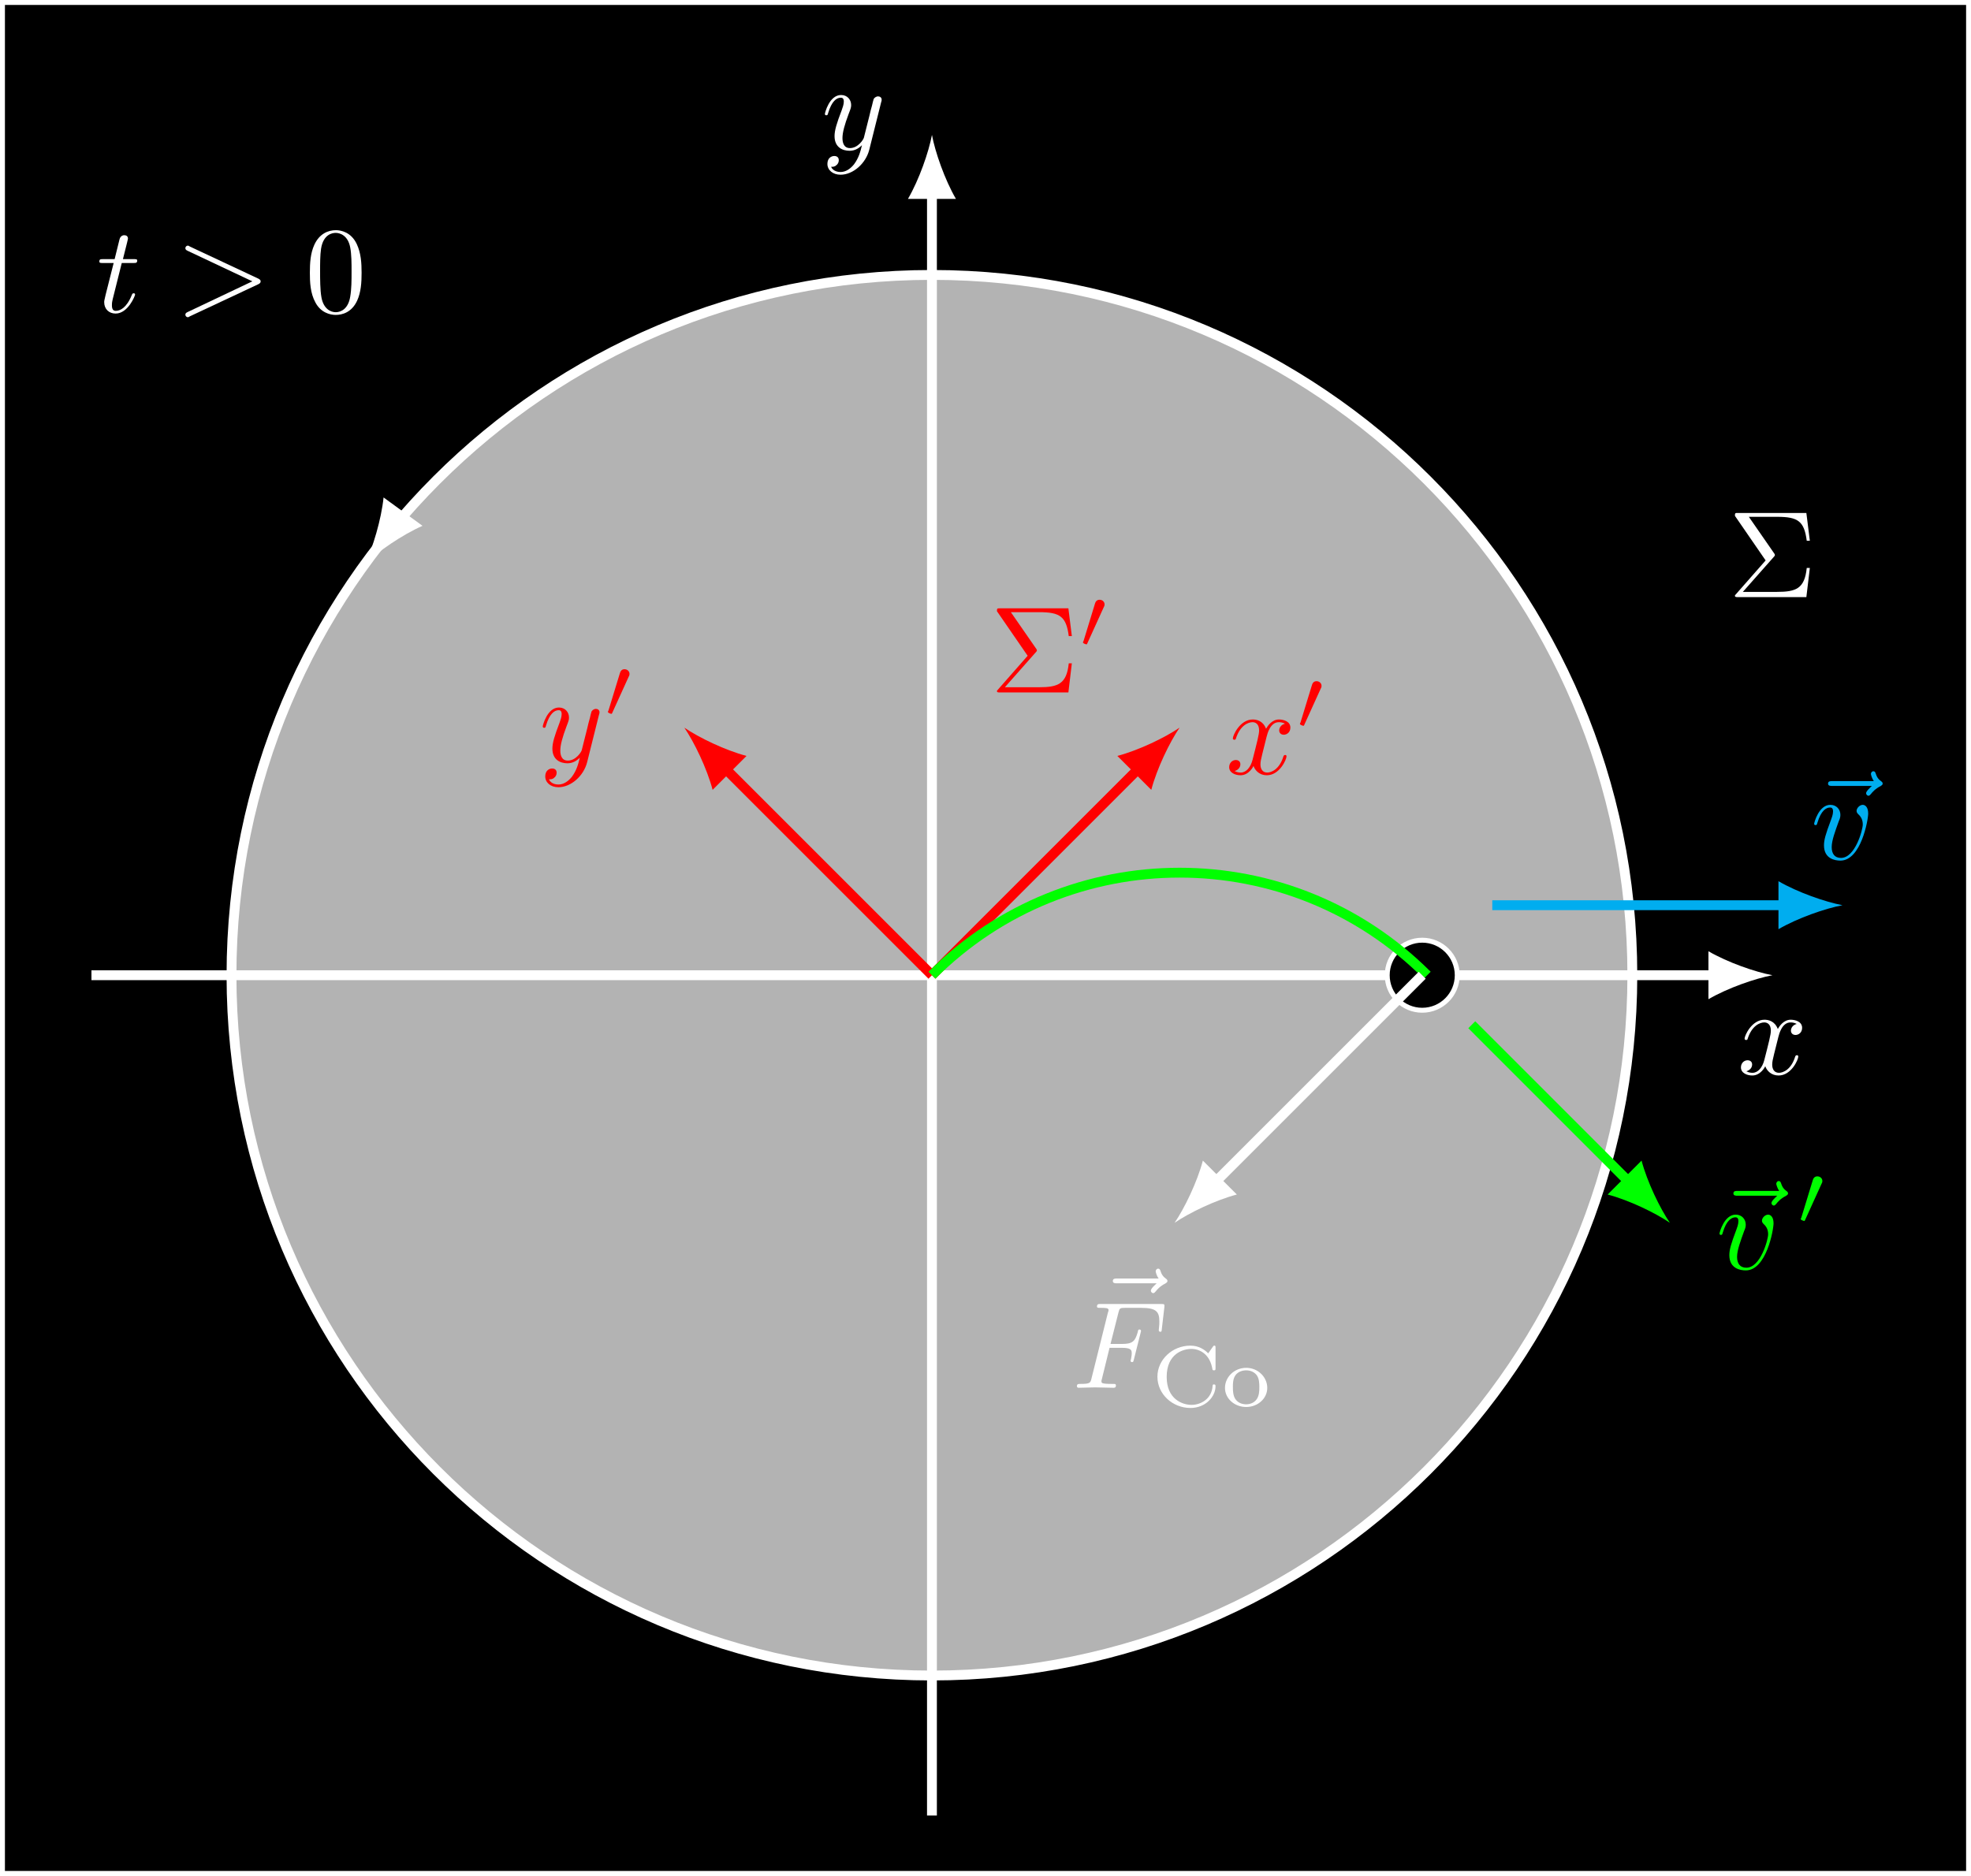
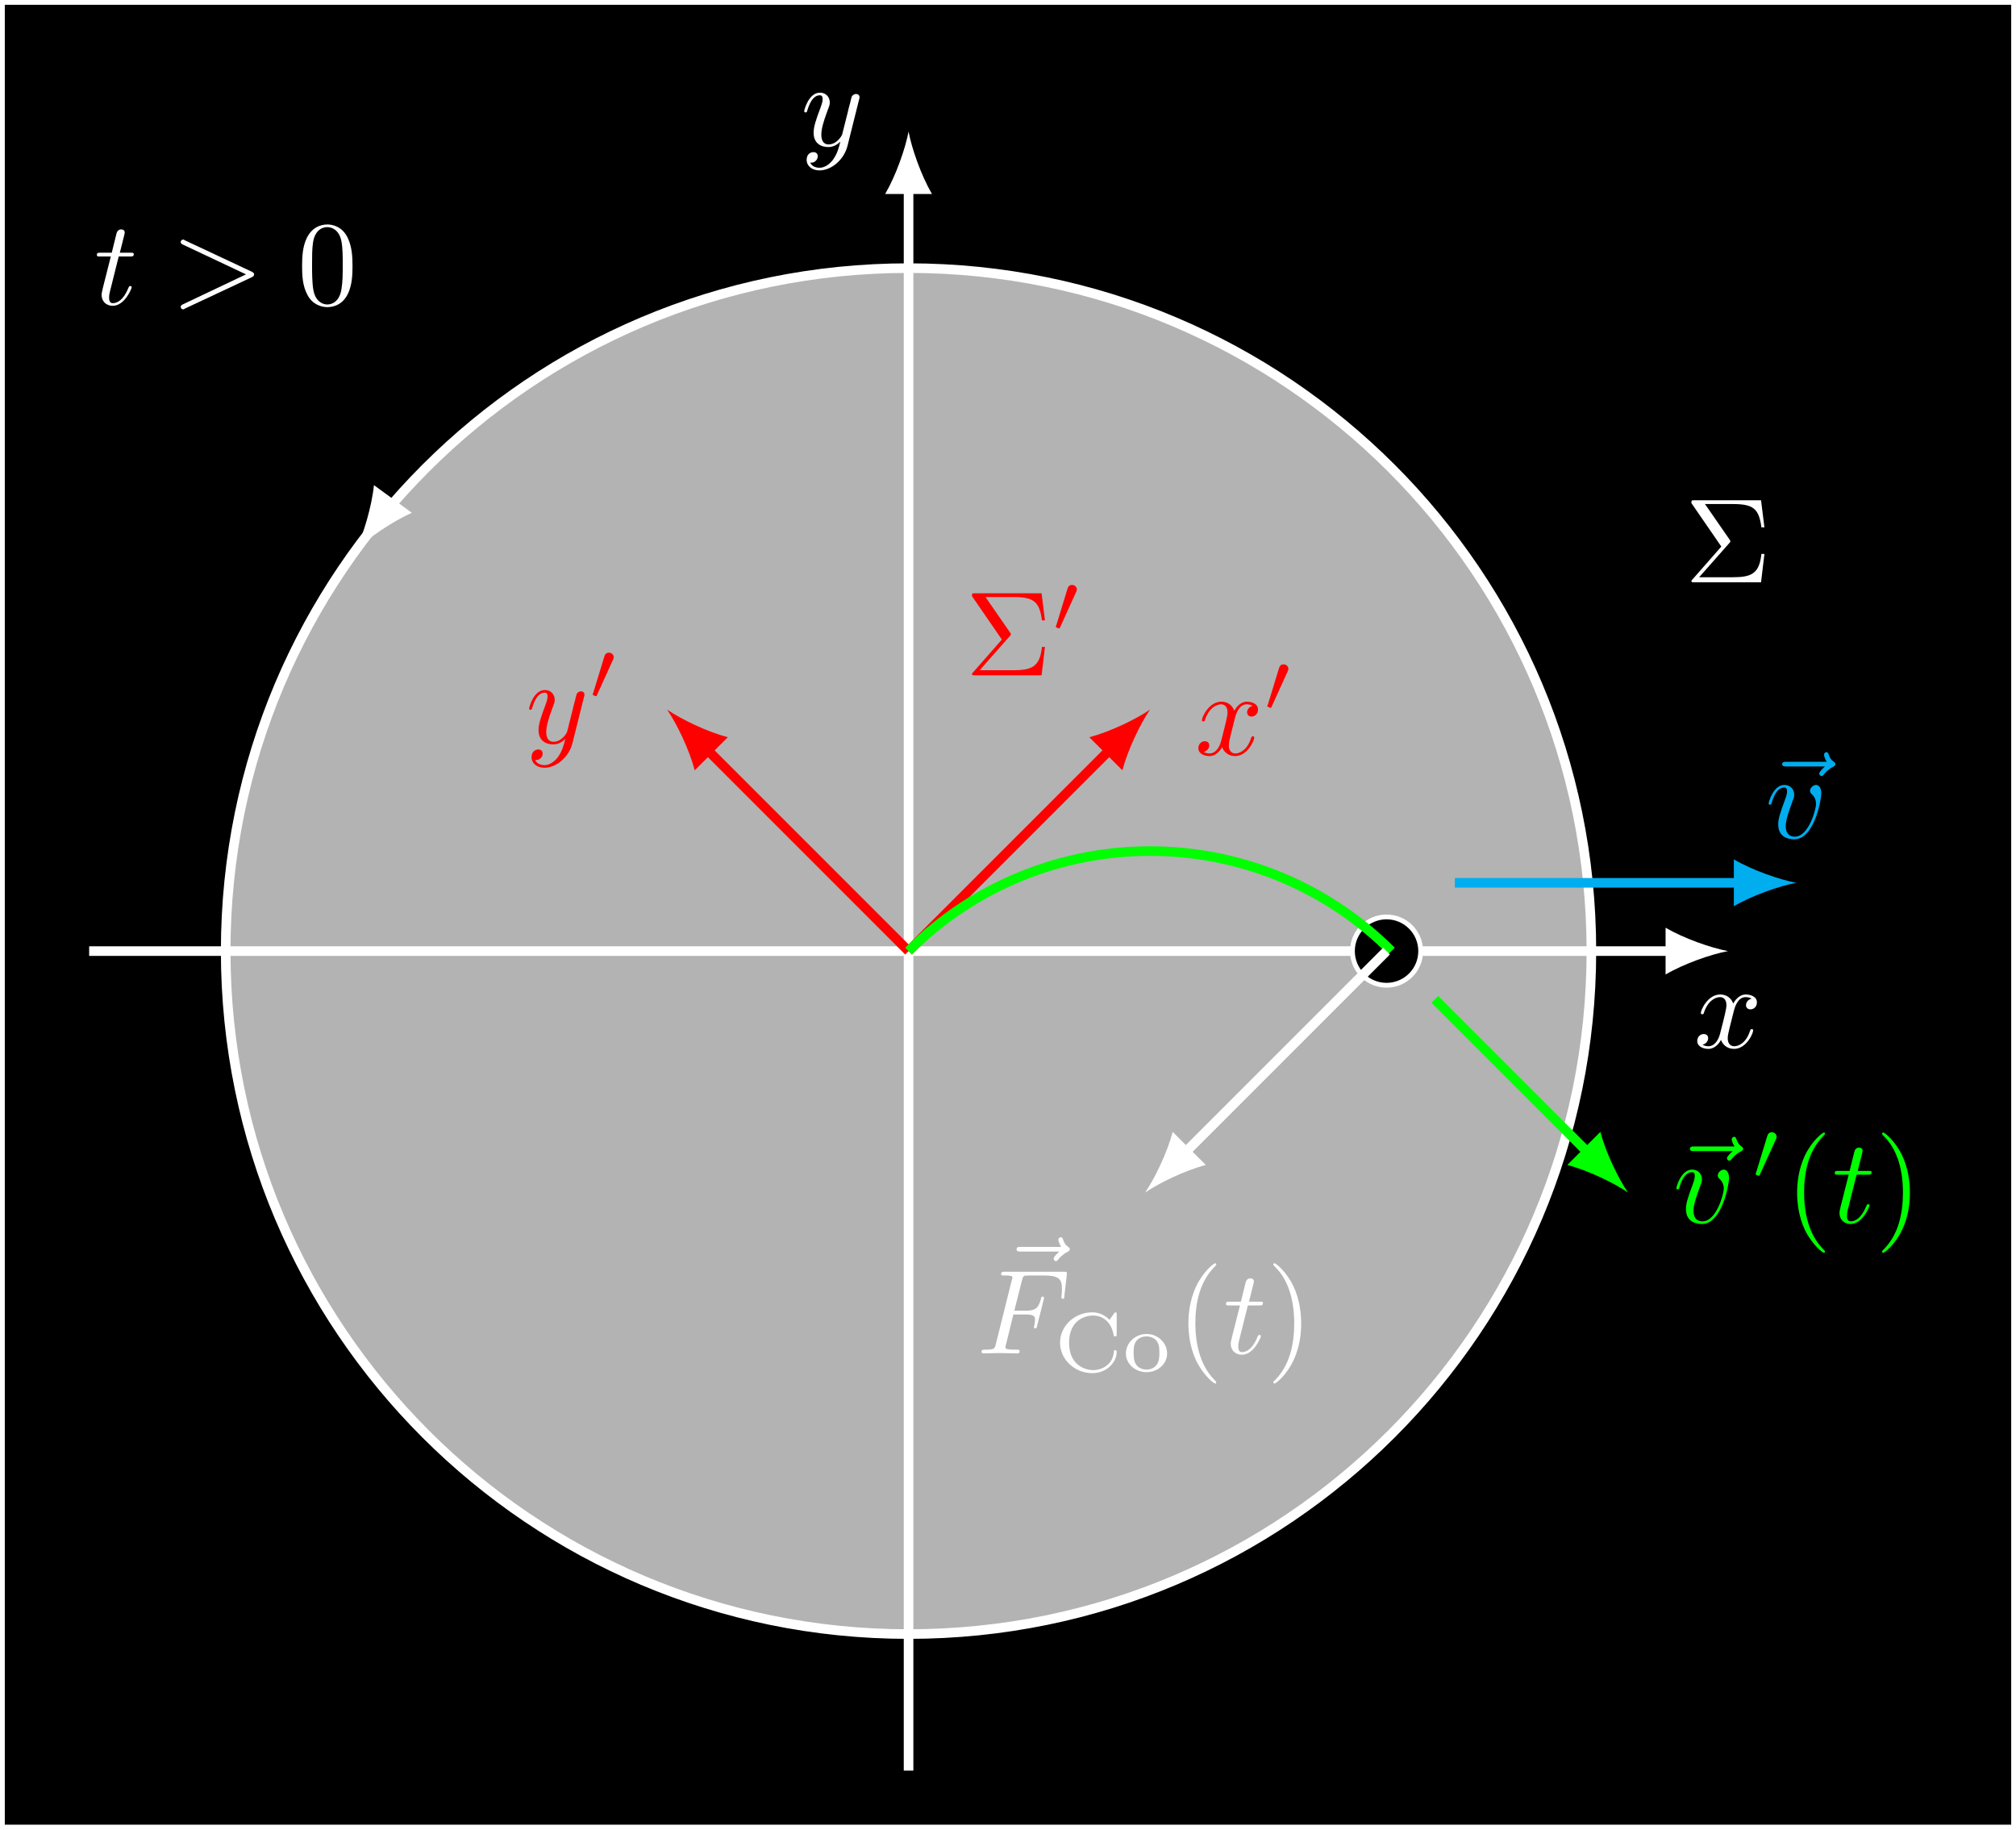
- <svg xmlns="http://www.w3.org/2000/svg" xmlns:xlink="http://www.w3.org/1999/xlink" width="159.537pt" height="151.872pt" viewBox="0 0 159.537 151.872" version="1.1">
+ <svg xmlns="http://www.w3.org/2000/svg" xmlns:xlink="http://www.w3.org/1999/xlink" width="167.379pt" height="151.872pt" viewBox="0 0 167.379 151.872" version="1.1">
  <defs>
    <g>
      <symbol overflow="visible" id="glyph0-0">
        <path style="stroke:none;" d="" />
      </symbol>
      <symbol overflow="visible" id="glyph0-1">
        <path style="stroke:none;" d="M 2.047 -3.984 L 2.984 -3.984 C 3.188 -3.984 3.297 -3.984 3.297 -4.188 C 3.297 -4.297 3.188 -4.297 3.016 -4.297 L 2.141 -4.297 C 2.5 -5.719 2.547 -5.906 2.547 -5.969 C 2.547 -6.141 2.422 -6.234 2.25 -6.234 C 2.219 -6.234 1.938 -6.234 1.859 -5.875 L 1.469 -4.297 L 0.531 -4.297 C 0.328 -4.297 0.234 -4.297 0.234 -4.109 C 0.234 -3.984 0.312 -3.984 0.516 -3.984 L 1.391 -3.984 C 0.672 -1.156 0.625 -0.984 0.625 -0.812 C 0.625 -0.266 1 0.109 1.547 0.109 C 2.562 0.109 3.125 -1.344 3.125 -1.422 C 3.125 -1.531 3.047 -1.531 3.016 -1.531 C 2.922 -1.531 2.906 -1.5 2.859 -1.391 C 2.438 -0.344 1.906 -0.109 1.562 -0.109 C 1.359 -0.109 1.25 -0.234 1.25 -0.562 C 1.25 -0.812 1.281 -0.875 1.312 -1.047 Z M 2.047 -3.984 " />
      </symbol>
      <symbol overflow="visible" id="glyph0-2">
        <path style="stroke:none;" d="M 6.734 -2.266 C 6.844 -2.328 6.922 -2.375 6.922 -2.5 C 6.922 -2.609 6.844 -2.656 6.734 -2.719 L 1.203 -5.312 C 1.078 -5.391 1.062 -5.391 1.031 -5.391 C 0.922 -5.391 0.828 -5.297 0.828 -5.188 C 0.828 -5.094 0.875 -5.031 1.016 -4.969 L 6.25 -2.5 L 1.016 -0.016 C 0.875 0.047 0.828 0.109 0.828 0.203 C 0.828 0.312 0.922 0.406 1.031 0.406 C 1.062 0.406 1.078 0.406 1.203 0.328 Z M 6.734 -2.266 " />
      </symbol>
      <symbol overflow="visible" id="glyph0-3">
        <path style="stroke:none;" d="M 3.328 -3.016 C 3.391 -3.266 3.625 -4.188 4.312 -4.188 C 4.359 -4.188 4.609 -4.188 4.812 -4.062 C 4.531 -4 4.344 -3.766 4.344 -3.516 C 4.344 -3.359 4.453 -3.172 4.719 -3.172 C 4.938 -3.172 5.25 -3.344 5.25 -3.75 C 5.25 -4.266 4.672 -4.406 4.328 -4.406 C 3.75 -4.406 3.406 -3.875 3.281 -3.656 C 3.031 -4.312 2.5 -4.406 2.203 -4.406 C 1.172 -4.406 0.594 -3.125 0.594 -2.875 C 0.594 -2.766 0.703 -2.766 0.719 -2.766 C 0.797 -2.766 0.828 -2.797 0.844 -2.875 C 1.188 -3.938 1.844 -4.188 2.188 -4.188 C 2.375 -4.188 2.719 -4.094 2.719 -3.516 C 2.719 -3.203 2.547 -2.547 2.188 -1.141 C 2.031 -0.531 1.672 -0.109 1.234 -0.109 C 1.172 -0.109 0.953 -0.109 0.734 -0.234 C 0.984 -0.297 1.203 -0.5 1.203 -0.781 C 1.203 -1.047 0.984 -1.125 0.844 -1.125 C 0.531 -1.125 0.297 -0.875 0.297 -0.547 C 0.297 -0.094 0.781 0.109 1.219 0.109 C 1.891 0.109 2.25 -0.594 2.266 -0.641 C 2.391 -0.281 2.75 0.109 3.344 0.109 C 4.375 0.109 4.938 -1.172 4.938 -1.422 C 4.938 -1.531 4.859 -1.531 4.828 -1.531 C 4.734 -1.531 4.719 -1.484 4.688 -1.422 C 4.359 -0.344 3.688 -0.109 3.375 -0.109 C 2.984 -0.109 2.828 -0.422 2.828 -0.766 C 2.828 -0.984 2.875 -1.203 2.984 -1.641 Z M 3.328 -3.016 " />
      </symbol>
      <symbol overflow="visible" id="glyph0-4">
        <path style="stroke:none;" d="M 4.844 -3.797 C 4.891 -3.938 4.891 -3.953 4.891 -4.031 C 4.891 -4.203 4.75 -4.297 4.594 -4.297 C 4.5 -4.297 4.344 -4.234 4.25 -4.094 C 4.234 -4.031 4.141 -3.734 4.109 -3.547 C 4.031 -3.297 3.969 -3.016 3.906 -2.75 L 3.453 -0.953 C 3.422 -0.812 2.984 -0.109 2.328 -0.109 C 1.828 -0.109 1.719 -0.547 1.719 -0.922 C 1.719 -1.375 1.891 -2 2.219 -2.875 C 2.375 -3.281 2.422 -3.391 2.422 -3.594 C 2.422 -4.031 2.109 -4.406 1.609 -4.406 C 0.656 -4.406 0.297 -2.953 0.297 -2.875 C 0.297 -2.766 0.391 -2.766 0.406 -2.766 C 0.516 -2.766 0.516 -2.797 0.562 -2.953 C 0.844 -3.891 1.234 -4.188 1.578 -4.188 C 1.656 -4.188 1.828 -4.188 1.828 -3.875 C 1.828 -3.625 1.719 -3.359 1.656 -3.172 C 1.25 -2.109 1.078 -1.547 1.078 -1.078 C 1.078 -0.188 1.703 0.109 2.297 0.109 C 2.688 0.109 3.016 -0.062 3.297 -0.344 C 3.172 0.172 3.047 0.672 2.656 1.203 C 2.391 1.531 2.016 1.828 1.562 1.828 C 1.422 1.828 0.969 1.797 0.797 1.406 C 0.953 1.406 1.094 1.406 1.219 1.281 C 1.328 1.203 1.422 1.062 1.422 0.875 C 1.422 0.562 1.156 0.531 1.062 0.531 C 0.828 0.531 0.5 0.688 0.5 1.172 C 0.5 1.672 0.938 2.047 1.562 2.047 C 2.578 2.047 3.609 1.141 3.891 0.016 Z M 4.844 -3.797 " />
      </symbol>
      <symbol overflow="visible" id="glyph0-5">
        <path style="stroke:none;" d="M 5.359 -5.938 C 5.219 -5.797 4.891 -5.516 4.891 -5.344 C 4.891 -5.25 4.984 -5.141 5.078 -5.141 C 5.172 -5.141 5.219 -5.219 5.281 -5.281 C 5.391 -5.422 5.625 -5.703 6.062 -5.922 C 6.125 -5.969 6.234 -6.016 6.234 -6.125 C 6.234 -6.234 6.156 -6.281 6.094 -6.328 C 5.875 -6.484 5.766 -6.656 5.688 -6.891 C 5.656 -6.984 5.625 -7.125 5.484 -7.125 C 5.344 -7.125 5.281 -6.984 5.281 -6.906 C 5.281 -6.859 5.359 -6.547 5.516 -6.328 L 2.156 -6.328 C 2 -6.328 1.812 -6.328 1.812 -6.125 C 1.812 -5.938 2 -5.938 2.156 -5.938 Z M 5.359 -5.938 " />
      </symbol>
      <symbol overflow="visible" id="glyph0-6">
        <path style="stroke:none;" d="M 4.672 -3.703 C 4.672 -4.25 4.406 -4.406 4.234 -4.406 C 3.984 -4.406 3.734 -4.141 3.734 -3.922 C 3.734 -3.797 3.781 -3.734 3.891 -3.625 C 4.109 -3.422 4.234 -3.172 4.234 -2.812 C 4.234 -2.391 3.625 -0.109 2.469 -0.109 C 1.953 -0.109 1.719 -0.453 1.719 -0.984 C 1.719 -1.531 2 -2.266 2.297 -3.094 C 2.375 -3.266 2.422 -3.406 2.422 -3.594 C 2.422 -4.031 2.109 -4.406 1.609 -4.406 C 0.672 -4.406 0.297 -2.953 0.297 -2.875 C 0.297 -2.766 0.391 -2.766 0.406 -2.766 C 0.516 -2.766 0.516 -2.797 0.562 -2.953 C 0.859 -3.953 1.281 -4.188 1.578 -4.188 C 1.656 -4.188 1.828 -4.188 1.828 -3.875 C 1.828 -3.625 1.719 -3.344 1.656 -3.172 C 1.219 -2.016 1.094 -1.562 1.094 -1.125 C 1.094 -0.047 1.969 0.109 2.422 0.109 C 4.094 0.109 4.672 -3.188 4.672 -3.703 Z M 4.672 -3.703 " />
      </symbol>
      <symbol overflow="visible" id="glyph0-7">
        <path style="stroke:none;" d="M 3.016 -3.234 L 3.984 -3.234 C 4.734 -3.234 4.812 -3.078 4.812 -2.797 C 4.812 -2.719 4.812 -2.609 4.75 -2.297 C 4.719 -2.25 4.719 -2.219 4.719 -2.188 C 4.719 -2.109 4.781 -2.078 4.828 -2.078 C 4.938 -2.078 4.938 -2.109 4.984 -2.281 L 5.531 -4.453 C 5.562 -4.562 5.562 -4.578 5.562 -4.609 C 5.562 -4.625 5.547 -4.719 5.438 -4.719 C 5.344 -4.719 5.328 -4.672 5.297 -4.5 C 5.078 -3.734 4.859 -3.547 4 -3.547 L 3.094 -3.547 L 3.734 -6.078 C 3.828 -6.438 3.844 -6.469 4.281 -6.469 L 5.594 -6.469 C 6.812 -6.469 7.047 -6.141 7.047 -5.375 C 7.047 -5.141 7.047 -5.109 7.016 -4.828 C 7 -4.703 7 -4.688 7 -4.656 C 7 -4.609 7.031 -4.531 7.125 -4.531 C 7.234 -4.531 7.234 -4.594 7.25 -4.781 L 7.453 -6.516 C 7.484 -6.781 7.438 -6.781 7.188 -6.781 L 2.297 -6.781 C 2.109 -6.781 2 -6.781 2 -6.578 C 2 -6.469 2.094 -6.469 2.281 -6.469 C 2.656 -6.469 2.938 -6.469 2.938 -6.297 C 2.938 -6.25 2.938 -6.234 2.875 -6.047 L 1.562 -0.781 C 1.469 -0.391 1.453 -0.312 0.656 -0.312 C 0.484 -0.312 0.375 -0.312 0.375 -0.125 C 0.375 0 0.5 0 0.531 0 C 0.812 0 1.562 -0.031 1.844 -0.031 C 2.172 -0.031 3 0 3.328 0 C 3.422 0 3.531 0 3.531 -0.188 C 3.531 -0.266 3.484 -0.297 3.484 -0.297 C 3.453 -0.312 3.422 -0.312 3.203 -0.312 C 2.984 -0.312 2.938 -0.312 2.688 -0.328 C 2.391 -0.359 2.359 -0.406 2.359 -0.531 C 2.359 -0.547 2.359 -0.609 2.406 -0.75 Z M 3.016 -3.234 " />
      </symbol>
      <symbol overflow="visible" id="glyph1-0">
        <path style="stroke:none;" d="" />
      </symbol>
      <symbol overflow="visible" id="glyph1-1">
        <path style="stroke:none;" d="M 4.578 -3.188 C 4.578 -3.984 4.531 -4.781 4.188 -5.516 C 3.734 -6.484 2.906 -6.641 2.5 -6.641 C 1.891 -6.641 1.172 -6.375 0.75 -5.453 C 0.438 -4.766 0.391 -3.984 0.391 -3.188 C 0.391 -2.438 0.422 -1.547 0.844 -0.781 C 1.266 0.016 2 0.219 2.484 0.219 C 3.016 0.219 3.781 0.016 4.219 -0.938 C 4.531 -1.625 4.578 -2.406 4.578 -3.188 Z M 2.484 0 C 2.094 0 1.5 -0.25 1.328 -1.203 C 1.219 -1.797 1.219 -2.719 1.219 -3.312 C 1.219 -3.953 1.219 -4.609 1.297 -5.141 C 1.484 -6.328 2.234 -6.422 2.484 -6.422 C 2.812 -6.422 3.469 -6.234 3.656 -5.25 C 3.766 -4.688 3.766 -3.938 3.766 -3.312 C 3.766 -2.562 3.766 -1.891 3.656 -1.25 C 3.5 -0.297 2.938 0 2.484 0 Z M 2.484 0 " />
      </symbol>
      <symbol overflow="visible" id="glyph1-2">
+         <path style="stroke:none;" d="M 3.297 2.391 C 3.297 2.359 3.297 2.344 3.125 2.172 C 1.891 0.922 1.562 -0.969 1.562 -2.5 C 1.562 -4.234 1.938 -5.969 3.172 -7.203 C 3.297 -7.328 3.297 -7.344 3.297 -7.375 C 3.297 -7.453 3.266 -7.484 3.203 -7.484 C 3.094 -7.484 2.203 -6.797 1.609 -5.531 C 1.109 -4.438 0.984 -3.328 0.984 -2.5 C 0.984 -1.719 1.094 -0.516 1.641 0.625 C 2.25 1.844 3.094 2.5 3.203 2.5 C 3.266 2.5 3.297 2.469 3.297 2.391 Z M 3.297 2.391 " />
+       </symbol>
+       <symbol overflow="visible" id="glyph1-3">
+         <path style="stroke:none;" d="M 2.875 -2.5 C 2.875 -3.266 2.766 -4.469 2.219 -5.609 C 1.625 -6.828 0.766 -7.484 0.672 -7.484 C 0.609 -7.484 0.562 -7.438 0.562 -7.375 C 0.562 -7.344 0.562 -7.328 0.75 -7.141 C 1.734 -6.156 2.297 -4.578 2.297 -2.5 C 2.297 -0.781 1.938 0.969 0.703 2.219 C 0.562 2.344 0.562 2.359 0.562 2.391 C 0.562 2.453 0.609 2.5 0.672 2.5 C 0.766 2.5 1.672 1.812 2.25 0.547 C 2.766 -0.547 2.875 -1.656 2.875 -2.5 Z M 2.875 -2.5 " />
+       </symbol>
+       <symbol overflow="visible" id="glyph1-4">
        <path style="stroke:none;" d="M 3.703 -3.25 C 3.797 -3.344 3.797 -3.391 3.797 -3.406 C 3.797 -3.453 3.766 -3.516 3.734 -3.547 L 1.688 -6.5 L 3.984 -6.5 C 5.672 -6.5 6.172 -6.141 6.375 -4.562 L 6.625 -4.562 L 6.344 -6.812 L 0.812 -6.812 C 0.578 -6.812 0.562 -6.812 0.562 -6.578 L 3.047 -2.969 L 0.672 -0.266 C 0.562 -0.156 0.562 -0.141 0.562 -0.109 C 0.562 0 0.672 0 0.812 0 L 6.344 0 L 6.625 -2.359 L 6.375 -2.359 C 6.203 -0.688 5.516 -0.422 3.953 -0.422 L 1.203 -0.422 Z M 3.703 -3.25 " />
      </symbol>
      <symbol overflow="visible" id="glyph2-0">
        <path style="stroke:none;" d="" />
      </symbol>
      <symbol overflow="visible" id="glyph2-1">
        <path style="stroke:none;" d="M 2.016 -3.297 C 2.078 -3.406 2.078 -3.469 2.078 -3.516 C 2.078 -3.734 1.891 -3.891 1.672 -3.891 C 1.406 -3.891 1.328 -3.672 1.297 -3.562 L 0.375 -0.547 C 0.359 -0.531 0.328 -0.453 0.328 -0.438 C 0.328 -0.359 0.547 -0.281 0.609 -0.281 C 0.656 -0.281 0.656 -0.297 0.703 -0.406 Z M 2.016 -3.297 " />
      </symbol>
      <symbol overflow="visible" id="glyph3-0">
        <path style="stroke:none;" d="" />
      </symbol>
      <symbol overflow="visible" id="glyph3-1">
        <path style="stroke:none;" d="M 5.188 -4.719 C 5.188 -4.844 5.188 -4.906 5.094 -4.906 C 5.062 -4.906 5.031 -4.906 4.969 -4.812 L 4.594 -4.281 C 4.312 -4.578 3.828 -4.906 3.156 -4.906 C 1.688 -4.906 0.484 -3.766 0.484 -2.391 C 0.484 -0.969 1.719 0.141 3.156 0.141 C 4.391 0.141 5.188 -0.781 5.188 -1.625 C 5.188 -1.703 5.172 -1.766 5.062 -1.766 C 5.031 -1.766 4.953 -1.766 4.953 -1.672 C 4.891 -0.547 3.938 -0.109 3.25 -0.109 C 2.516 -0.109 1.234 -0.562 1.234 -2.375 C 1.234 -4.266 2.578 -4.641 3.234 -4.641 C 3.938 -4.641 4.75 -4.188 4.938 -2.984 C 4.953 -2.906 5.016 -2.906 5.062 -2.906 C 5.188 -2.906 5.188 -2.953 5.188 -3.094 Z M 5.188 -4.719 " />
      </symbol>
      <symbol overflow="visible" id="glyph3-2">
        <path style="stroke:none;" d="M 3.688 -1.484 C 3.688 -2.359 2.938 -3.109 1.984 -3.109 C 1.016 -3.109 0.266 -2.359 0.266 -1.484 C 0.266 -0.625 1.031 0.062 1.984 0.062 C 2.922 0.062 3.688 -0.625 3.688 -1.484 Z M 1.984 -0.156 C 1.719 -0.156 1.344 -0.234 1.109 -0.578 C 0.922 -0.859 0.906 -1.219 0.906 -1.547 C 0.906 -1.844 0.906 -2.266 1.156 -2.562 C 1.328 -2.766 1.625 -2.906 1.984 -2.906 C 2.391 -2.906 2.688 -2.719 2.844 -2.5 C 3.031 -2.234 3.047 -1.875 3.047 -1.547 C 3.047 -1.219 3.031 -0.844 2.828 -0.562 C 2.641 -0.297 2.328 -0.156 1.984 -0.156 Z M 1.984 -0.156 " />
      </symbol>
    </g>
    <clipPath id="clip1">
-       <path d="M 0 0 L 159.535 0 L 159.535 151.871 L 0 151.871 Z M 0 0 " />
+       <path d="M 0 0 L 167.379 0 L 167.379 151.871 L 0 151.871 Z M 0 0 " />
    </clipPath>
  </defs>
  <g id="surface1">
    <g clip-path="url(#clip1)" clip-rule="nonzero">
-       <path style="fill-rule:nonzero;fill:rgb(0%,0%,0%);fill-opacity:1;stroke-width:0.399;stroke-linecap:butt;stroke-linejoin:miter;stroke:rgb(100%,100%,100%);stroke-opacity:1;stroke-miterlimit:10;" d="M -75.234 -72.719 L -75.234 78.754 L 83.907 78.754 L 83.907 -72.719 Z M -75.234 -72.719 " transform="matrix(1,0,0,-1,75.433,78.953)" />
+       <path style="fill-rule:nonzero;fill:rgb(0%,0%,0%);fill-opacity:1;stroke-width:0.399;stroke-linecap:butt;stroke-linejoin:miter;stroke:rgb(100%,100%,100%);stroke-opacity:1;stroke-miterlimit:10;" d="M -75.234 -72.719 L -75.234 78.754 L 91.747 78.754 L 91.747 -72.719 Z M -75.234 -72.719 " transform="matrix(1,0,0,-1,75.433,78.953)" />
    </g>
    <g style="fill:rgb(100%,100%,100%);fill-opacity:1;">
      <use xlink:href="#glyph0-1" x="7.809" y="25.276" />
    </g>
    <g style="fill:rgb(100%,100%,100%);fill-opacity:1;">
      <use xlink:href="#glyph0-2" x="14.176" y="25.276" />
    </g>
    <g style="fill:rgb(100%,100%,100%);fill-opacity:1;">
      <use xlink:href="#glyph1-1" x="24.69" y="25.276" />
    </g>
    <path style="fill-rule:nonzero;fill:rgb(70%,70%,70%);fill-opacity:1;stroke-width:0.797;stroke-linecap:butt;stroke-linejoin:miter;stroke:rgb(100%,100%,100%);stroke-opacity:1;stroke-miterlimit:10;" d="M 56.692 -0 C 56.692 31.312 31.313 56.695 0.001 56.695 C -31.312 56.695 -56.695 31.312 -56.695 -0 C -56.695 -31.313 -31.312 -56.695 0.001 -56.695 C 31.313 -56.695 56.692 -31.313 56.692 -0 Z M 56.692 -0 " transform="matrix(1,0,0,-1,75.433,78.953)" />
    <path style=" stroke:none;fill-rule:nonzero;fill:rgb(100%,100%,100%);fill-opacity:1;" d="M 29.562 45.625 C 30.59 44.66 32.547 43.297 34.199 42.57 L 31.047 40.273 C 30.863 42.07 30.168 44.352 29.562 45.625 " />
    <path style="fill:none;stroke-width:0.797;stroke-linecap:butt;stroke-linejoin:miter;stroke:rgb(100%,100%,100%);stroke-opacity:1;stroke-miterlimit:10;" d="M -68.031 -0 L 63.368 -0 " transform="matrix(1,0,0,-1,75.433,78.953)" />
    <path style=" stroke:none;fill-rule:nonzero;fill:rgb(100%,100%,100%);fill-opacity:1;" d="M 143.465 78.953 C 142.082 78.695 139.84 77.918 138.285 77.012 L 138.285 80.895 C 139.84 79.988 142.082 79.211 143.465 78.953 " />
    <g style="fill:rgb(100%,100%,100%);fill-opacity:1;">
      <use xlink:href="#glyph0-3" x="140.618" y="86.962" />
    </g>
    <path style="fill:none;stroke-width:0.797;stroke-linecap:butt;stroke-linejoin:miter;stroke:rgb(100%,100%,100%);stroke-opacity:1;stroke-miterlimit:10;" d="M 0.001 -68.031 L 0.001 63.371 " transform="matrix(1,0,0,-1,75.433,78.953)" />
    <path style=" stroke:none;fill-rule:nonzero;fill:rgb(100%,100%,100%);fill-opacity:1;" d="M 75.434 10.922 C 75.176 12.301 74.398 14.547 73.492 16.102 L 77.375 16.102 C 76.469 14.547 75.691 12.301 75.434 10.922 " />
    <g style="fill:rgb(100%,100%,100%);fill-opacity:1;">
      <use xlink:href="#glyph0-4" x="66.472" y="12.098" />
    </g>
    <path style="fill:none;stroke-width:0.797;stroke-linecap:butt;stroke-linejoin:miter;stroke:rgb(100%,0%,0%);stroke-opacity:1;stroke-miterlimit:10;" d="M 0.001 -0 L 16.747 16.746 " transform="matrix(1,0,0,-1,75.433,78.953)" />
    <path style=" stroke:none;fill-rule:nonzero;fill:rgb(100%,0%,0%);fill-opacity:1;" d="M 95.477 58.91 C 94.316 59.703 92.18 60.742 90.441 61.199 L 93.188 63.945 C 93.645 62.207 94.684 60.07 95.477 58.91 " />
    <g style="fill:rgb(100%,0%,0%);fill-opacity:1;">
      <use xlink:href="#glyph0-3" x="99.196" y="62.655" />
    </g>
    <g style="fill:rgb(100%,0%,0%);fill-opacity:1;">
      <use xlink:href="#glyph2-1" x="104.89" y="59.039" />
    </g>
    <path style="fill:none;stroke-width:0.797;stroke-linecap:butt;stroke-linejoin:miter;stroke:rgb(100%,0%,0%);stroke-opacity:1;stroke-miterlimit:10;" d="M 0.001 -0 L -16.745 16.746 " transform="matrix(1,0,0,-1,75.433,78.953)" />
    <path style=" stroke:none;fill-rule:nonzero;fill:rgb(100%,0%,0%);fill-opacity:1;" d="M 55.391 58.91 C 56.184 60.07 57.223 62.207 57.68 63.945 L 60.426 61.199 C 58.688 60.742 56.551 59.703 55.391 58.91 " />
    <g style="fill:rgb(100%,0%,0%);fill-opacity:1;">
      <use xlink:href="#glyph0-4" x="43.634" y="61.686" />
    </g>
    <g style="fill:rgb(100%,0%,0%);fill-opacity:1;">
      <use xlink:href="#glyph2-1" x="48.876" y="58.071" />
    </g>
    <path style="fill-rule:nonzero;fill:rgb(0%,0%,0%);fill-opacity:1;stroke-width:0.399;stroke-linecap:butt;stroke-linejoin:miter;stroke:rgb(100%,100%,100%);stroke-opacity:1;stroke-miterlimit:10;" d="M 42.52 -0 C 42.52 1.566 41.251 2.836 39.684 2.836 C 38.118 2.836 36.852 1.566 36.852 -0 C 36.852 -1.567 38.118 -2.836 39.684 -2.836 C 41.251 -2.836 42.52 -1.567 42.52 -0 Z M 42.52 -0 " transform="matrix(1,0,0,-1,75.433,78.953)" />
    <path style="fill:none;stroke-width:0.797;stroke-linecap:butt;stroke-linejoin:miter;stroke:rgb(0%,67.839%,93.729%);stroke-opacity:1;stroke-miterlimit:10;" d="M 45.356 5.668 L 69.04 5.668 " transform="matrix(1,0,0,-1,75.433,78.953)" />
    <path style=" stroke:none;fill-rule:nonzero;fill:rgb(0%,67.839%,93.729%);fill-opacity:1;" d="M 149.137 73.285 C 147.754 73.023 145.508 72.246 143.953 71.34 L 143.953 75.227 C 145.508 74.32 147.754 73.543 149.137 73.285 " />
    <g style="fill:rgb(0%,67.839%,93.729%);fill-opacity:1;">
      <use xlink:href="#glyph0-5" x="146.154" y="69.565" />
    </g>
    <g style="fill:rgb(0%,67.839%,93.729%);fill-opacity:1;">
      <use xlink:href="#glyph0-6" x="146.543" y="69.565" />
    </g>
    <path style="fill:none;stroke-width:0.797;stroke-linecap:butt;stroke-linejoin:miter;stroke:rgb(0%,100%,0%);stroke-opacity:1;stroke-miterlimit:10;" d="M 0.001 -0 C 11.071 11.07 29.02 11.07 40.087 -0 " transform="matrix(1,0,0,-1,75.433,78.953)" />
    <path style="fill:none;stroke-width:0.797;stroke-linecap:butt;stroke-linejoin:miter;stroke:rgb(0%,100%,0%);stroke-opacity:1;stroke-miterlimit:10;" d="M 43.696 -4.008 L 56.43 -16.746 " transform="matrix(1,0,0,-1,75.433,78.953)" />
    <path style=" stroke:none;fill-rule:nonzero;fill:rgb(0%,100%,0%);fill-opacity:1;" d="M 135.164 98.996 C 134.367 97.836 133.332 95.699 132.871 93.961 L 130.125 96.707 C 131.863 97.164 134.004 98.203 135.164 98.996 " />
    <g style="fill:rgb(0%,100%,0%);fill-opacity:1;">
-       <use xlink:href="#glyph0-5" x="138.494" y="102.742" />
+       <use xlink:href="#glyph0-5" x="138.494" y="101.497" />
    </g>
    <g style="fill:rgb(0%,100%,0%);fill-opacity:1;">
-       <use xlink:href="#glyph0-6" x="138.883" y="102.742" />
+       <use xlink:href="#glyph0-6" x="138.883" y="101.497" />
    </g>
    <g style="fill:rgb(0%,100%,0%);fill-opacity:1;">
-       <use xlink:href="#glyph2-1" x="145.428" y="99.127" />
+       <use xlink:href="#glyph2-1" x="145.428" y="97.881" />
+     </g>
+     <g style="fill:rgb(0%,100%,0%);fill-opacity:1;">
+       <use xlink:href="#glyph1-2" x="148.223" y="101.497" />
+     </g>
+     <g style="fill:rgb(0%,100%,0%);fill-opacity:1;">
+       <use xlink:href="#glyph0-1" x="152.097" y="101.497" />
+     </g>
+     <g style="fill:rgb(0%,100%,0%);fill-opacity:1;">
+       <use xlink:href="#glyph1-3" x="155.695" y="101.497" />
    </g>
    <path style="fill:none;stroke-width:0.797;stroke-linecap:butt;stroke-linejoin:miter;stroke:rgb(100%,100%,100%);stroke-opacity:1;stroke-miterlimit:10;" d="M 39.684 -0 L 22.938 -16.746 " transform="matrix(1,0,0,-1,75.433,78.953)" />
    <path style=" stroke:none;fill-rule:nonzero;fill:rgb(100%,100%,100%);fill-opacity:1;" d="M 95.074 98.996 C 96.234 98.203 98.371 97.164 100.113 96.707 L 97.363 93.961 C 96.906 95.699 95.867 97.836 95.074 98.996 " />
    <g style="fill:rgb(100%,100%,100%);fill-opacity:1;">
-       <use xlink:href="#glyph0-5" x="88.262" y="109.834" />
+       <use xlink:href="#glyph0-5" x="82.588" y="109.833" />
    </g>
    <g style="fill:rgb(100%,100%,100%);fill-opacity:1;">
-       <use xlink:href="#glyph0-7" x="86.793" y="112.352" />
+       <use xlink:href="#glyph0-7" x="81.12" y="112.351" />
    </g>
    <g style="fill:rgb(100%,100%,100%);fill-opacity:1;">
-       <use xlink:href="#glyph3-1" x="93.2" y="113.847" />
-       <use xlink:href="#glyph3-2" x="98.887" y="113.847" />
+       <use xlink:href="#glyph3-1" x="87.526" y="113.846" />
+       <use xlink:href="#glyph3-2" x="93.213" y="113.846" />
    </g>
    <g style="fill:rgb(100%,100%,100%);fill-opacity:1;">
-       <use xlink:href="#glyph1-2" x="139.867" y="48.341" />
+       <use xlink:href="#glyph1-2" x="97.683" y="112.351" />
+     </g>
+     <g style="fill:rgb(100%,100%,100%);fill-opacity:1;">
+       <use xlink:href="#glyph0-1" x="101.557" y="112.351" />
+     </g>
+     <g style="fill:rgb(100%,100%,100%);fill-opacity:1;">
+       <use xlink:href="#glyph1-3" x="105.155" y="112.351" />
+     </g>
+     <g style="fill:rgb(100%,100%,100%);fill-opacity:1;">
+       <use xlink:href="#glyph1-4" x="139.867" y="48.341" />
    </g>
    <g style="fill:rgb(100%,0%,0%);fill-opacity:1;">
-       <use xlink:href="#glyph1-2" x="80.133" y="56.061" />
+       <use xlink:href="#glyph1-4" x="80.133" y="56.061" />
    </g>
    <g style="fill:rgb(100%,0%,0%);fill-opacity:1;">
      <use xlink:href="#glyph2-1" x="87.328" y="52.446" />
    </g>
  </g>
</svg>
